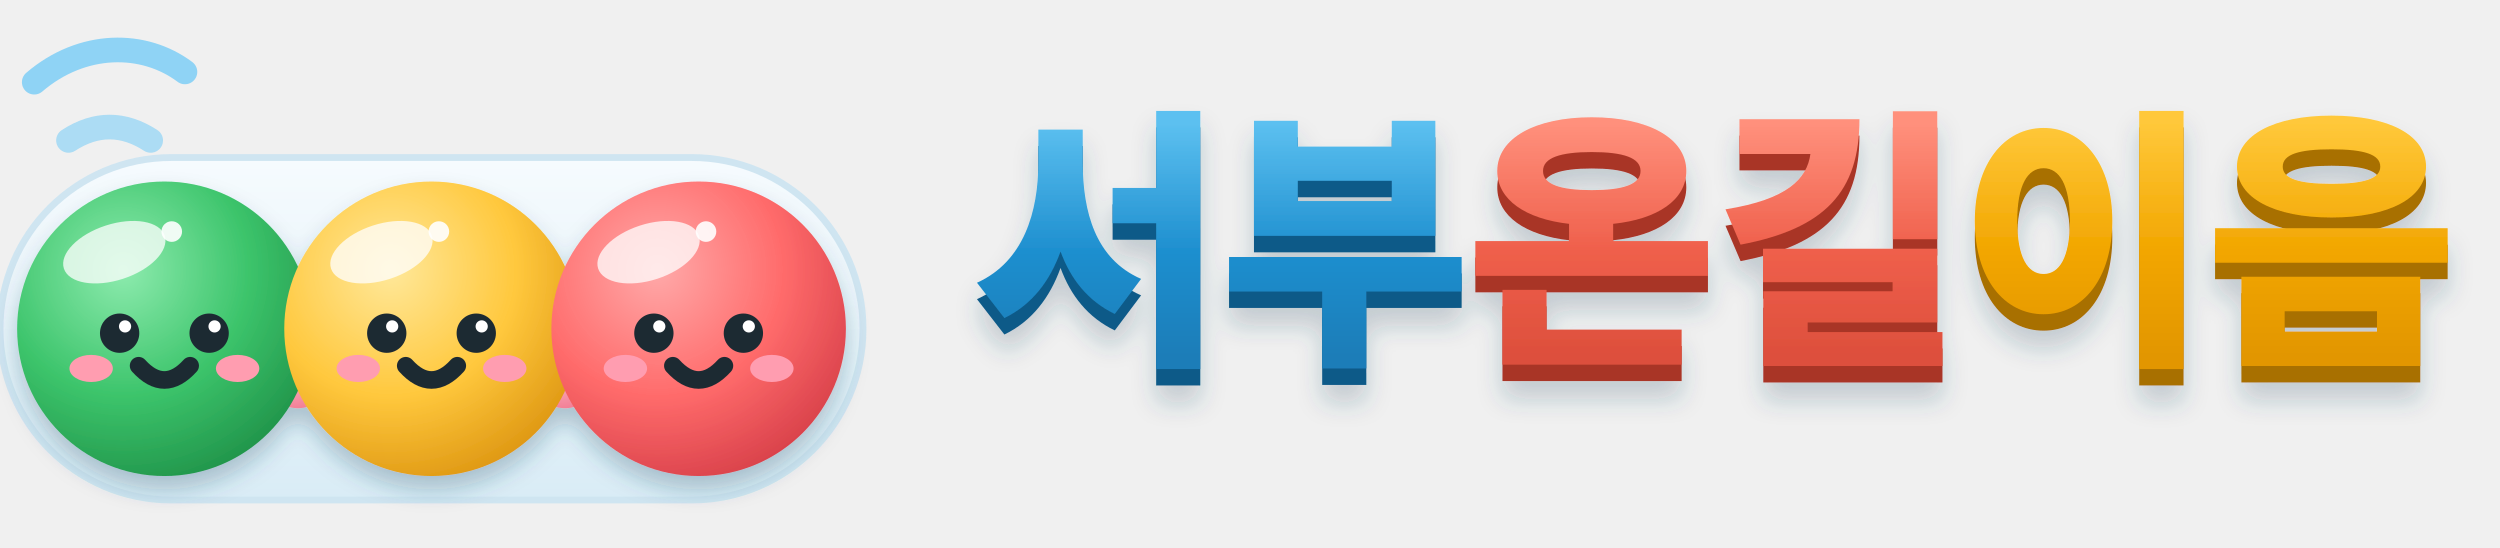
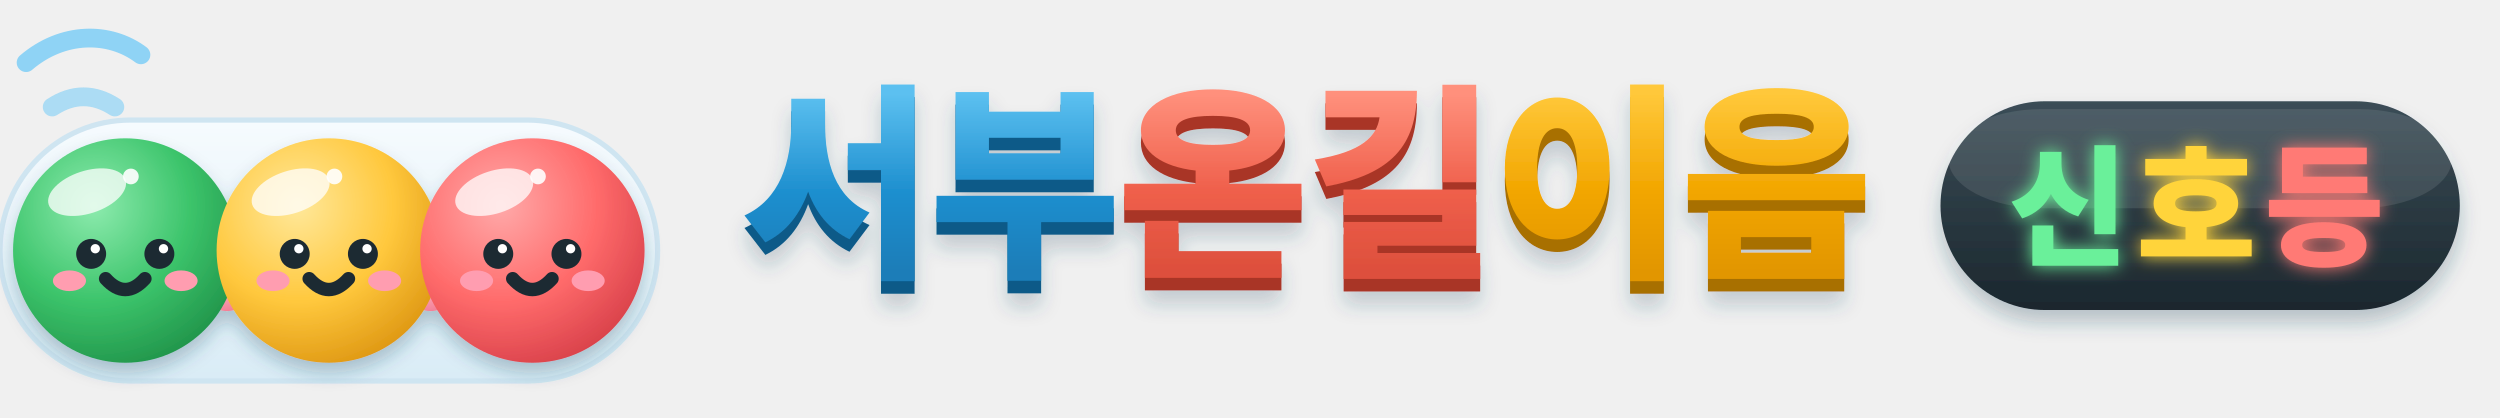
- <svg xmlns="http://www.w3.org/2000/svg" viewBox="0 0 365 80" width="365" height="80" role="img" aria-label="서부온길이음">
+ <svg xmlns="http://www.w3.org/2000/svg" viewBox="0 0 479 80" width="479" height="80" role="img" aria-label="서부온길이음 신호등">
  <g transform="translate(0 0) scale(1.0)">
    <defs>
      <radialGradient id="tlg" cx="36%" cy="30%" r="78%">
        <stop offset="0" stop-color="#8DEBAE" />
        <stop offset=".55" stop-color="#3CC46B" />
        <stop offset="1" stop-color="#1F9148" />
      </radialGradient>
      <radialGradient id="tly" cx="36%" cy="30%" r="78%">
        <stop offset="0" stop-color="#FFE89A" />
        <stop offset=".55" stop-color="#FFC83D" />
        <stop offset="1" stop-color="#DC9410" />
      </radialGradient>
      <radialGradient id="tlr" cx="36%" cy="30%" r="78%">
        <stop offset="0" stop-color="#FFA9A9" />
        <stop offset=".55" stop-color="#FF6B6B" />
        <stop offset="1" stop-color="#D63E48" />
      </radialGradient>
      <radialGradient id="tlh" cx="40%" cy="35%" r="70%">
        <stop offset="0" stop-color="#FFC2CE" />
        <stop offset="1" stop-color="#F27C93" />
      </radialGradient>
      <filter id="tls" x="-20%" y="-20%" width="140%" height="150%">
        <feDropShadow dx="0" dy="2" stdDeviation="1.6" flood-color="#1E4A60" flood-opacity=".28" />
      </filter>
      <linearGradient id="tlp" x1="0" y1="0" x2="0" y2="1">
        <stop offset="0" stop-color="#F6FBFE" />
        <stop offset="1" stop-color="#D9ECF6" />
      </linearGradient>
    </defs>
    <rect x="0" y="23" width="126" height="50" rx="25" fill="url(#tlp)" stroke="#CFE5F1" stroke-width="1" />
    <path d="M5 12c7-6 16-6 22-1.5" fill="none" stroke="#8FD3F5" stroke-width="3.6" stroke-linecap="round" />
    <path d="M10 20.5c4-2.6 8-2.6 12 0" fill="none" stroke="#8FD3F5" stroke-width="3.6" stroke-linecap="round" opacity=".7" />
    <g filter="url(#tls)">
      <circle cx="43.5" cy="55" r="4.6" fill="url(#tlh)" />
      <circle cx="82.5" cy="55" r="4.6" fill="url(#tlh)" />
      <circle cx="24" cy="48" r="21.5" fill="url(#tlg)" />
      <ellipse cx="16.69" cy="36.82" rx="7.74" ry="4.085" fill="#fff" opacity=".75" transform="rotate(-18 16.69 36.82)" />
      <circle cx="25.075" cy="33.81" r="1.505" fill="#fff" opacity=".9" />
      <circle cx="17.466" cy="48.645" r="2.871" fill="#1E2A33" />
      <circle cx="30.534" cy="48.645" r="2.871" fill="#1E2A33" />
      <circle cx="18.258" cy="47.655" r="0.891" fill="#fff" />
      <circle cx="31.326" cy="47.655" r="0.891" fill="#fff" />
      <path d="M20.238 53.397q3.762 4.158 7.524 0" fill="none" stroke="#1E2A33" stroke-width="2.574" stroke-linecap="round" />
      <ellipse cx="13.308" cy="53.793" rx="3.168" ry="1.98" fill="#FF9DB0" />
      <ellipse cx="34.692" cy="53.793" rx="3.168" ry="1.98" fill="#FF9DB0" />
      <circle cx="63" cy="48" r="21.5" fill="url(#tly)" />
      <ellipse cx="55.69" cy="36.82" rx="7.74" ry="4.085" fill="#fff" opacity=".75" transform="rotate(-18 55.69 36.82)" />
      <circle cx="64.075" cy="33.81" r="1.505" fill="#fff" opacity=".9" />
      <circle cx="56.466" cy="48.645" r="2.871" fill="#1E2A33" />
      <circle cx="69.534" cy="48.645" r="2.871" fill="#1E2A33" />
      <circle cx="57.258" cy="47.655" r="0.891" fill="#fff" />
      <circle cx="70.326" cy="47.655" r="0.891" fill="#fff" />
      <path d="M59.238 53.397q3.762 4.158 7.524 0" fill="none" stroke="#1E2A33" stroke-width="2.574" stroke-linecap="round" />
      <ellipse cx="52.308" cy="53.793" rx="3.168" ry="1.98" fill="#FF9DB0" />
      <ellipse cx="73.692" cy="53.793" rx="3.168" ry="1.98" fill="#FF9DB0" />
      <circle cx="102" cy="48" r="21.5" fill="url(#tlr)" />
      <ellipse cx="94.69" cy="36.82" rx="7.74" ry="4.085" fill="#fff" opacity=".75" transform="rotate(-18 94.69 36.82)" />
      <circle cx="103.075" cy="33.81" r="1.505" fill="#fff" opacity=".9" />
      <circle cx="95.466" cy="48.645" r="2.871" fill="#1E2A33" />
      <circle cx="108.534" cy="48.645" r="2.871" fill="#1E2A33" />
      <circle cx="96.258" cy="47.655" r="0.891" fill="#fff" />
      <circle cx="109.326" cy="47.655" r="0.891" fill="#fff" />
      <path d="M98.238 53.397q3.762 4.158 7.524 0" fill="none" stroke="#1E2A33" stroke-width="2.574" stroke-linecap="round" />
      <ellipse cx="91.308" cy="53.793" rx="3.168" ry="1.98" fill="#FF9DB0" />
      <ellipse cx="112.692" cy="53.793" rx="3.168" ry="1.98" fill="#FF9DB0" />
    </g>
  </g>
  <defs>
    <linearGradient id="wlsky" x1="0" y1="18.0" x2="0" y2="52.0" gradientUnits="userSpaceOnUse">
      <stop offset="0" stop-color="#5CC0F0" />
      <stop offset=".55" stop-color="#1E8FCF" />
      <stop offset="1" stop-color="#1A7DB8" />
    </linearGradient>
    <linearGradient id="wlcoral" x1="0" y1="18.0" x2="0" y2="52.0" gradientUnits="userSpaceOnUse">
      <stop offset="0" stop-color="#FF907C" />
      <stop offset=".55" stop-color="#EF5F4B" />
      <stop offset="1" stop-color="#DD4F3C" />
    </linearGradient>
    <linearGradient id="wlsun" x1="0" y1="18.0" x2="0" y2="52.0" gradientUnits="userSpaceOnUse">
      <stop offset="0" stop-color="#FFC83A" />
      <stop offset=".55" stop-color="#F2A600" />
      <stop offset="1" stop-color="#E29600" />
    </linearGradient>
    <filter id="wlws" x="-5%" y="-20%" width="110%" height="150%">
      <feDropShadow dx="0" dy="2.6" stdDeviation="1.8" flood-color="#1E4A60" flood-opacity=".22" />
    </filter>
  </defs>
  <g filter="url(#wlws)">
    <path d="M168.80 16.20V27.44H162.44V32.60H168.80V53.88H175.24V16.20ZM151.60 18.92V23.68C151.60 30.92 149.48 38.20 142.64 41.28L146.64 46.44C150.68 44.48 153.28 41.04 154.84 36.72C156.32 40.76 158.84 43.96 162.76 45.84L166.60 40.72C159.96 37.84 158.08 30.96 158.08 23.68V18.92Z M183.08 17.64V34.44H209.56V17.64H203.20V21.40H189.48V17.64ZM189.48 26.40H203.20V29.36H189.48ZM179.44 37.52V42.56H193.04V53.80H199.48V42.56H213.40V37.52Z" fill="#0F5A88" transform="translate(0 2.4)" />
    <path d="M232.40 22.20C237.00 22.20 239.52 23.04 239.52 24.96C239.52 26.92 237.00 27.76 232.40 27.76C227.80 27.76 225.28 26.92 225.28 24.96C225.28 23.04 227.80 22.20 232.40 22.20ZM232.40 17.12C224.16 17.12 218.60 20.16 218.60 24.96C218.60 29.16 222.72 31.96 229.08 32.68V35.20H215.40V40.28H249.36V35.20H235.52V32.68C242.00 32.00 246.20 29.20 246.20 24.96C246.20 20.16 240.64 17.12 232.40 17.12ZM219.36 42.32V53.24H245.52V48.12H225.80V42.32Z M276.36 16.24V34.92H282.84V16.24ZM253.96 17.40V22.48H264.32C263.84 26.08 261.00 29.12 251.92 30.56L254.12 35.72C266.40 33.40 271.48 28.04 271.48 17.40ZM257.44 48.48V53.44H283.60V48.48H263.92V47.08H282.84V36.32H257.40V41.20H276.32V42.52H257.44Z" fill="#A93626" transform="translate(0 2.4)" />
    <path d="M312.32 16.20V53.88H318.80V16.20ZM298.36 18.68C292.60 18.68 288.32 23.92 288.32 32.24C288.32 40.64 292.60 45.88 298.36 45.88C304.12 45.88 308.40 40.64 308.40 32.24C308.40 23.92 304.12 18.68 298.36 18.68ZM298.36 24.56C300.68 24.56 302.20 27.00 302.20 32.24C302.20 37.56 300.68 40.00 298.36 40.00C296.04 40.00 294.52 37.56 294.52 32.24C294.52 27.00 296.04 24.56 298.36 24.56Z M340.40 16.88C332.04 16.88 326.60 19.72 326.60 24.32C326.60 28.92 332.04 31.76 340.40 31.76C348.76 31.76 354.20 28.92 354.20 24.32C354.20 19.72 348.76 16.88 340.40 16.88ZM340.40 21.80C345.08 21.80 347.52 22.52 347.52 24.32C347.52 26.12 345.08 26.84 340.40 26.84C335.72 26.84 333.28 26.12 333.28 24.32C333.28 22.52 335.72 21.80 340.40 21.80ZM327.24 40.40V53.44H353.36V40.40ZM347.04 45.44V48.40H333.56V45.44ZM323.40 33.32V38.36H357.36V33.32Z" fill="#A86F00" transform="translate(0 2.4)" />
    <path d="M168.80 16.20V27.44H162.44V32.60H168.80V53.88H175.24V16.20ZM151.60 18.92V23.68C151.60 30.92 149.48 38.20 142.64 41.28L146.64 46.44C150.68 44.48 153.28 41.04 154.84 36.72C156.32 40.76 158.84 43.96 162.76 45.84L166.60 40.72C159.96 37.84 158.08 30.96 158.08 23.68V18.92Z M183.08 17.64V34.44H209.56V17.64H203.20V21.40H189.48V17.64ZM189.48 26.40H203.20V29.36H189.48ZM179.44 37.52V42.56H193.04V53.80H199.48V42.56H213.40V37.52Z" fill="url(#wlsky)" />
    <path d="M232.40 22.20C237.00 22.20 239.52 23.04 239.52 24.96C239.52 26.92 237.00 27.76 232.40 27.76C227.80 27.76 225.28 26.92 225.28 24.96C225.28 23.04 227.80 22.20 232.40 22.20ZM232.40 17.12C224.16 17.12 218.60 20.16 218.60 24.96C218.60 29.16 222.72 31.96 229.08 32.68V35.20H215.40V40.28H249.36V35.20H235.52V32.68C242.00 32.00 246.20 29.20 246.20 24.96C246.20 20.16 240.64 17.12 232.40 17.12ZM219.36 42.32V53.24H245.52V48.12H225.80V42.32Z M276.36 16.24V34.92H282.84V16.24ZM253.96 17.40V22.48H264.32C263.84 26.08 261.00 29.12 251.92 30.56L254.12 35.72C266.40 33.40 271.48 28.04 271.48 17.40ZM257.44 48.48V53.44H283.60V48.48H263.92V47.08H282.84V36.32H257.40V41.20H276.32V42.52H257.44Z" fill="url(#wlcoral)" />
    <path d="M312.32 16.20V53.88H318.80V16.20ZM298.36 18.68C292.60 18.68 288.32 23.92 288.32 32.24C288.32 40.64 292.60 45.88 298.36 45.88C304.12 45.88 308.40 40.64 308.40 32.24C308.40 23.92 304.12 18.68 298.36 18.68ZM298.36 24.56C300.68 24.56 302.20 27.00 302.20 32.24C302.20 37.56 300.68 40.00 298.36 40.00C296.04 40.00 294.52 37.56 294.52 32.24C294.52 27.00 296.04 24.56 298.36 24.56Z M340.40 16.88C332.04 16.88 326.60 19.72 326.60 24.32C326.60 28.92 332.04 31.76 340.40 31.76C348.76 31.76 354.20 28.92 354.20 24.32C354.20 19.72 348.76 16.88 340.40 16.88ZM340.40 21.80C345.08 21.80 347.52 22.52 347.52 24.32C347.52 26.12 345.08 26.84 340.40 26.84C335.72 26.84 333.28 26.12 333.28 24.32C333.28 22.52 335.72 21.80 340.40 21.80ZM327.24 40.40V53.44H353.36V40.40ZM347.04 45.44V48.40H333.56V45.44ZM323.40 33.32V38.36H357.36V33.32Z" fill="url(#wlsun)" />
  </g>
+   <defs>
+     <filter id="gll" x="-30%" y="-30%" width="160%" height="160%">
+       <feGaussianBlur stdDeviation="1.6" result="b" />
+       <feMerge>
+         <feMergeNode in="b" />
+         <feMergeNode in="SourceGraphic" />
+       </feMerge>
+     </filter>
+     <linearGradient id="bgl" x1="0" y1="0" x2="0" y2="1">
+       <stop offset="0" stop-color="#3B4D57" />
+       <stop offset="1" stop-color="#1B272E" />
+     </linearGradient>
+     <filter id="bsl" x="-10%" y="-20%" width="120%" height="160%">
+       <feDropShadow dx="0" dy="2.4" stdDeviation="1.8" flood-color="#1E4A60" flood-opacity=".28" />
+     </filter>
+   </defs>
+   <rect x="371.8" y="19.4" width="99.5" height="40" rx="20.0" fill="url(#bgl)" filter="url(#bsl)" />
+   <rect x="373.3" y="20.9" width="96.5" height="19.0" rx="18.0" fill="#fff" opacity=".10" />
+   <g filter="url(#gll)">
+     <path d="M16.48 -21.08V-4.03H20.53V-21.08ZM4.60 -5.70V2.02H21.05V-1.18H8.62V-5.70ZM6.05 -19.80V-17.57C6.05 -14.75 4.78 -11.58 0.62 -10.25L2.65 -7.05C5.33 -7.93 7.10 -9.62 8.15 -11.75C9.15 -9.78 10.83 -8.22 13.38 -7.43L15.40 -10.62C11.38 -11.85 10.18 -14.78 10.18 -17.57V-19.80Z" fill="#6BF09A" transform="translate(384.8 48.9)" />
+     <path d="M11.43 -11.48C14.10 -11.48 15.40 -11.05 15.40 -9.93C15.40 -8.80 14.10 -8.40 11.43 -8.40C8.75 -8.40 7.45 -8.80 7.45 -9.93C7.45 -11.05 8.75 -11.48 11.43 -11.48ZM9.45 -20.93V-18.45H1.73V-15.28H21.23V-18.45H13.48V-20.93ZM11.43 -14.58C6.45 -14.58 3.33 -12.85 3.33 -9.93C3.33 -7.40 5.62 -5.78 9.45 -5.38V-3.00H0.90V0.23H22.12V-3.00H13.48V-5.38C17.25 -5.80 19.53 -7.43 19.53 -9.93C19.53 -12.85 16.40 -14.58 11.43 -14.58Z" fill="#FFD43B" transform="translate(409.3 48.9)" />
+     <path d="M0.93 -10.60V-7.35H22.15V-10.60ZM11.43 -6.33C6.33 -6.33 3.23 -4.75 3.23 -1.95C3.23 0.83 6.33 2.40 11.43 2.40C16.53 2.40 19.62 0.83 19.62 -1.95C19.62 -4.75 16.53 -6.33 11.43 -6.33ZM11.43 -3.30C14.28 -3.30 15.55 -2.93 15.55 -1.95C15.55 -0.98 14.28 -0.62 11.43 -0.62C8.58 -0.62 7.30 -0.98 7.30 -1.95C7.30 -2.93 8.58 -3.30 11.43 -3.30ZM3.43 -20.62V-11.90H19.78V-15.05H7.43V-17.43H19.68V-20.62Z" fill="#FF7A75" transform="translate(433.8 48.9)" />
+   </g>
</svg>
